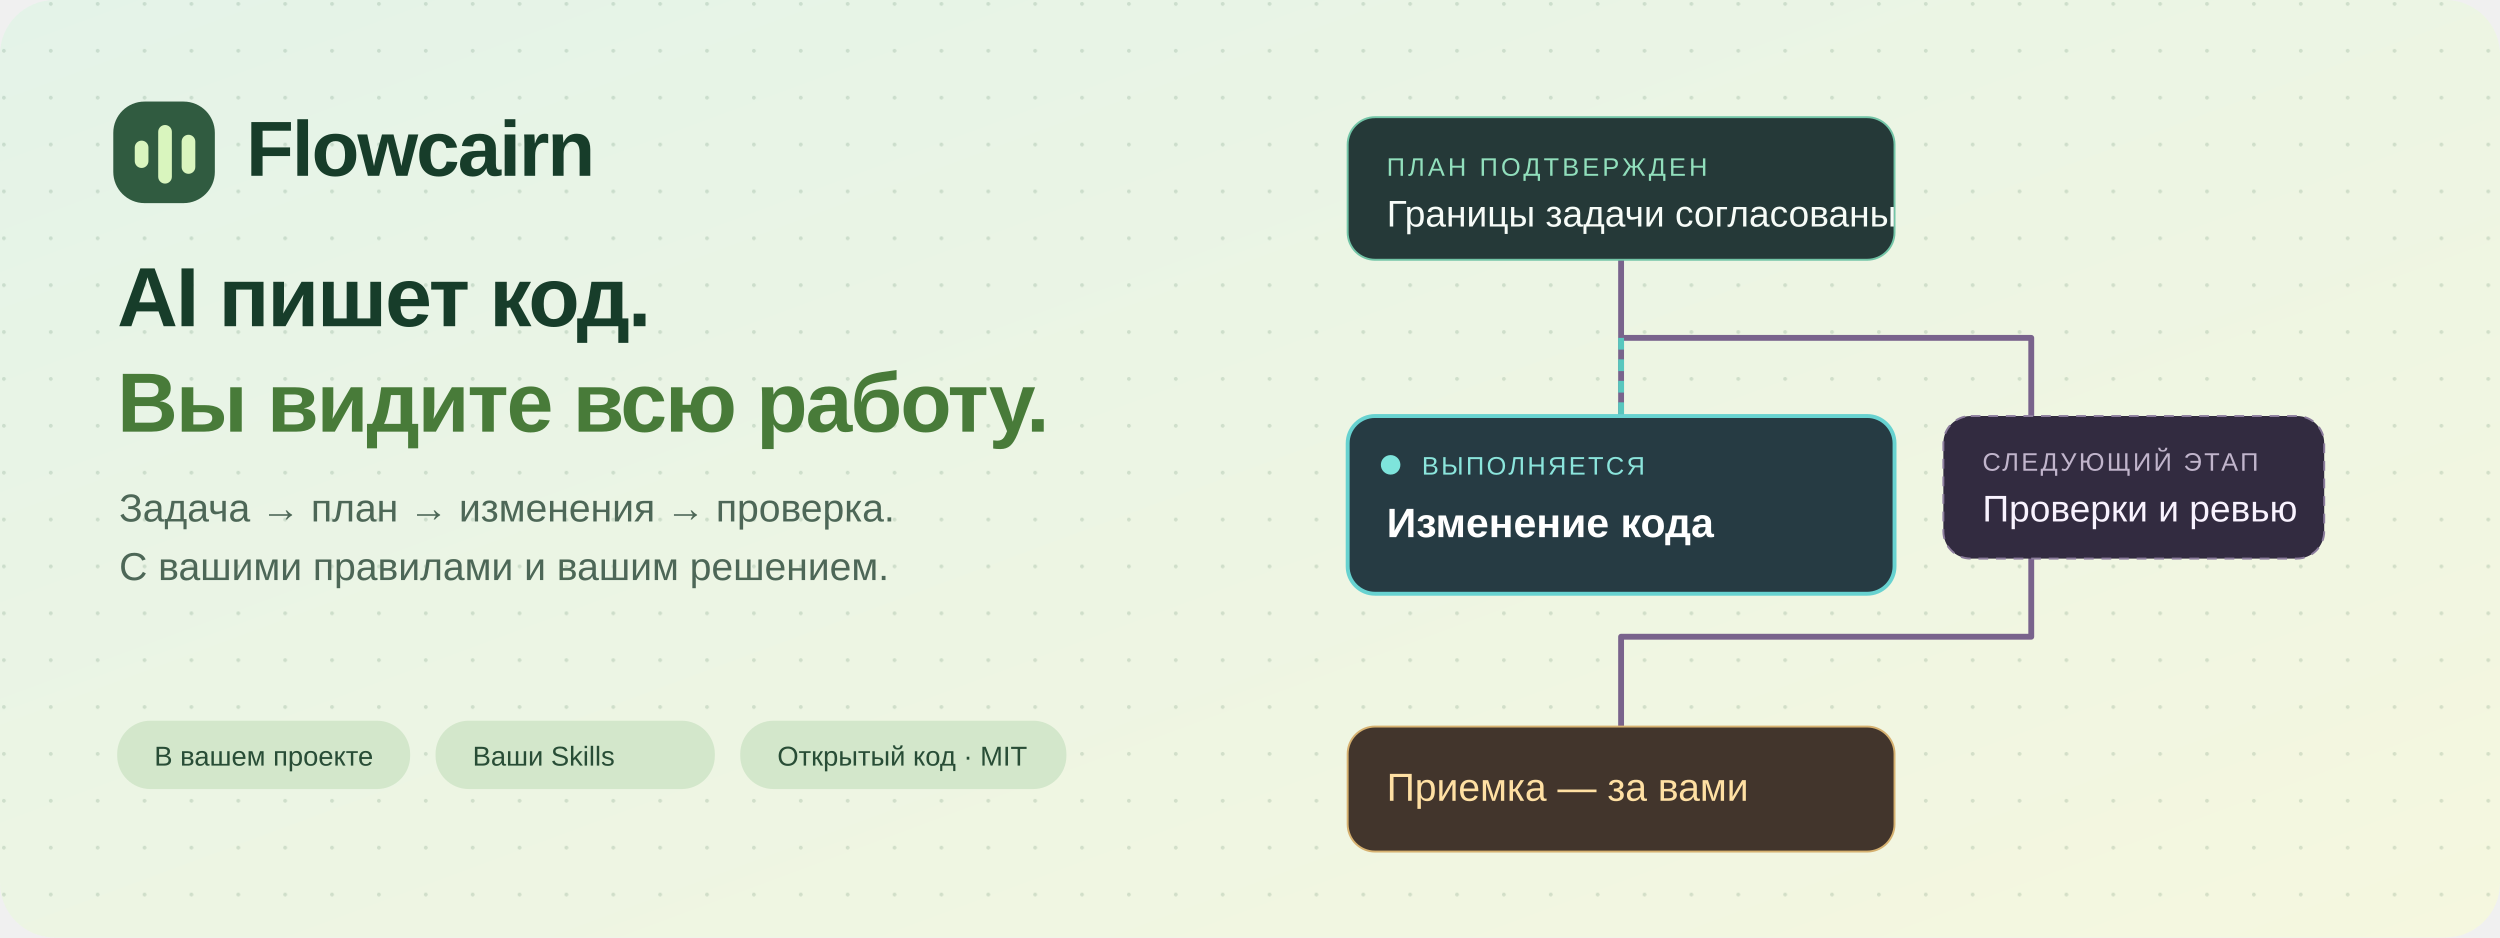
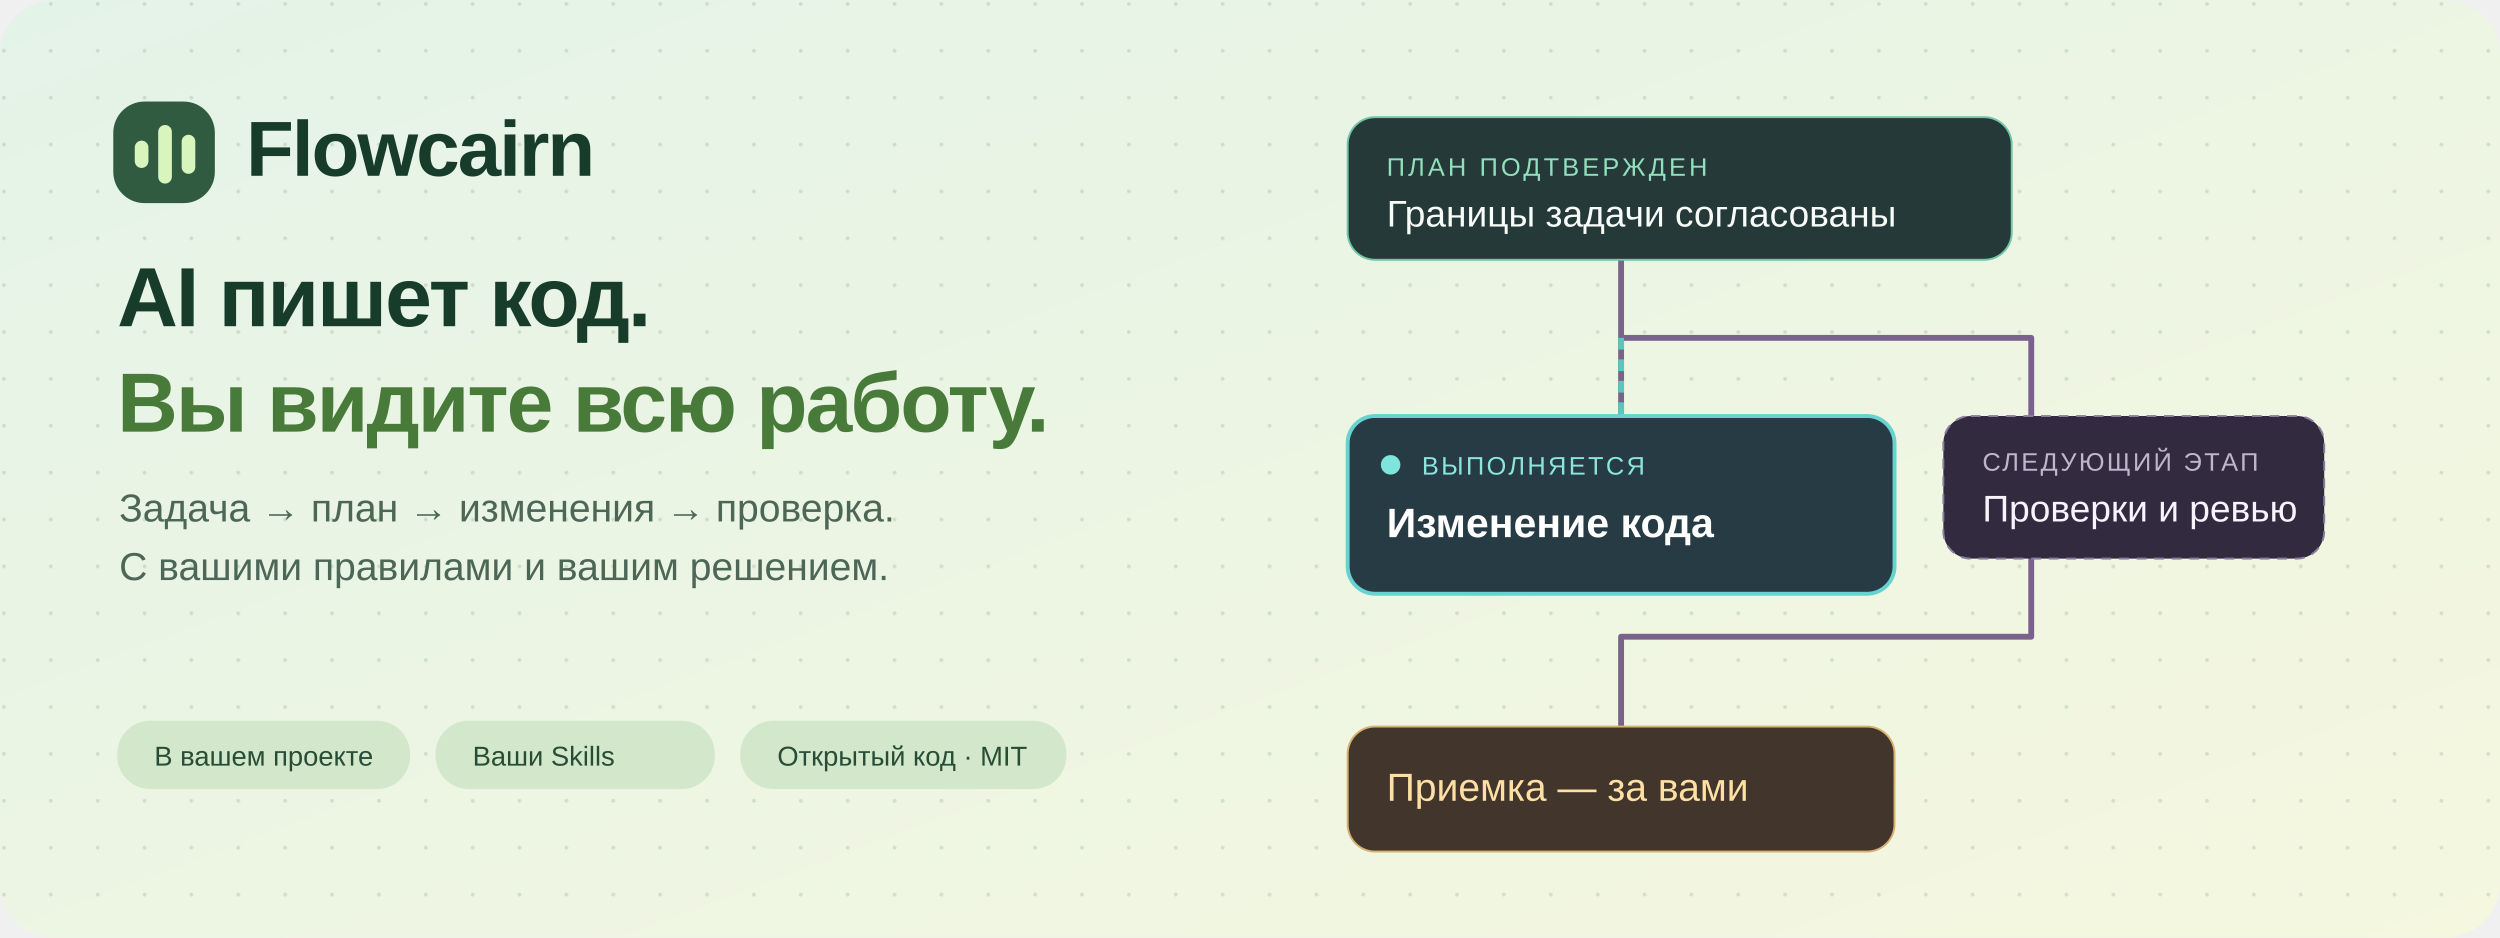
<svg xmlns="http://www.w3.org/2000/svg" width="1280" height="480" viewBox="0 0 1280 480" role="img" aria-labelledby="title desc">
  <defs>
    <linearGradient id="bg" x2="1" y2="1">
      <stop stop-color="#e4f3e8" />
      <stop offset="1" stop-color="#f5f7df" />
    </linearGradient>
    <pattern id="dots" width="24" height="24" patternUnits="userSpaceOnUse">
      <circle cx="2" cy="2" r="1" fill="#356946" opacity=".16" />
    </pattern>
  </defs>
  <rect width="1280" height="480" rx="28" fill="url(#bg)" />
  <rect width="1280" height="480" rx="28" fill="url(#dots)" />
  <g font-family="Arial,Helvetica,sans-serif">
    <rect x="58" y="52" width="52" height="52" rx="16" fill="#305b40" />
    <g fill="#d9f5be">
      <rect x="69" y="72" width="7" height="14" rx="3.5" />
      <rect x="81" y="64" width="7" height="30" rx="3.5" />
      <rect x="93" y="69" width="7" height="20" rx="3.5" />
    </g>
    <text x="126" y="90" fill="#173d2a" font-size="40" font-weight="700" letter-spacing="-1">Flowcairn</text>
    <text x="60" y="167" fill="#173d2a" font-size="43" font-weight="700" letter-spacing="-1">AI пишет код.</text>
    <text x="60" y="221" fill="#487b39" font-size="43" font-weight="700" letter-spacing="-1">Вы видите всю работу.</text>
    <text x="61" y="267" fill="#4d6757" font-size="20">Задача → план → изменения → проверка.</text>
    <text x="61" y="297" fill="#4d6757" font-size="20">С вашими правилами и вашим решением.</text>
    <g transform="translate(690 60)">
      <path d="M140 72V113H350V153M140 72V153M350 224V266H140V312" fill="none" stroke="#79638c" stroke-width="3" stroke-linejoin="round" />
      <path d="M140 113V153" fill="none" stroke="#58c7be" stroke-width="3" stroke-dasharray="6 5" />
-       <rect width="280" height="73" rx="14" fill="#253938" stroke="#73c5a7" />
+       <rect width="340" height="73" rx="14" fill="#253938" stroke="#73c5a7" />
      <text x="20" y="30" fill="#91dfbc" font-size="13" letter-spacing="1.6">ПЛАН ПОДТВЕРЖДЕН</text>
      <text x="20" y="56" fill="#f7fcf8" font-size="19">Границы задачи согласованы</text>
      <rect x="0" y="153" width="280" height="91" rx="14" fill="#263b43" stroke="#67d2d0" stroke-width="2" />
      <circle cx="22" cy="178" r="5" fill="#7ee4dc" />
      <text x="38" y="183" fill="#8be5dc" font-size="13" letter-spacing="1.2">ВЫПОЛНЯЕТСЯ</text>
      <text x="20" y="215" fill="#fff" font-size="21" font-weight="700">Изменение кода</text>
      <rect x="305" y="153" width="195" height="73" rx="14" fill="#322b40" stroke="#8c7d9d" stroke-dasharray="5 4" />
      <text x="325" y="181" fill="#c1b5cc" font-size="13" letter-spacing="1.2">СЛЕДУЮЩИЙ ЭТАП</text>
      <text x="325" y="207" fill="#f9f3ff" font-size="19">Проверки и ревью</text>
      <rect x="0" y="312" width="280" height="64" rx="14" fill="#42352c" stroke="#d6b170" />
      <text x="20" y="350" fill="#ffe0a3" font-size="20">Приемка — за вами</text>
    </g>
    <g font-size="14" fill="#284d36">
      <rect x="60" y="369" width="150" height="35" rx="17" fill="#d3e7cb" />
      <text x="79" y="392">В вашем проекте</text>
      <rect x="223" y="369" width="143" height="35" rx="17" fill="#d3e7cb" />
      <text x="242" y="392">Ваши Skills</text>
      <rect x="379" y="369" width="167" height="35" rx="17" fill="#d3e7cb" />
      <text x="398" y="392">Открытый код · MIT</text>
    </g>
  </g>
</svg>
